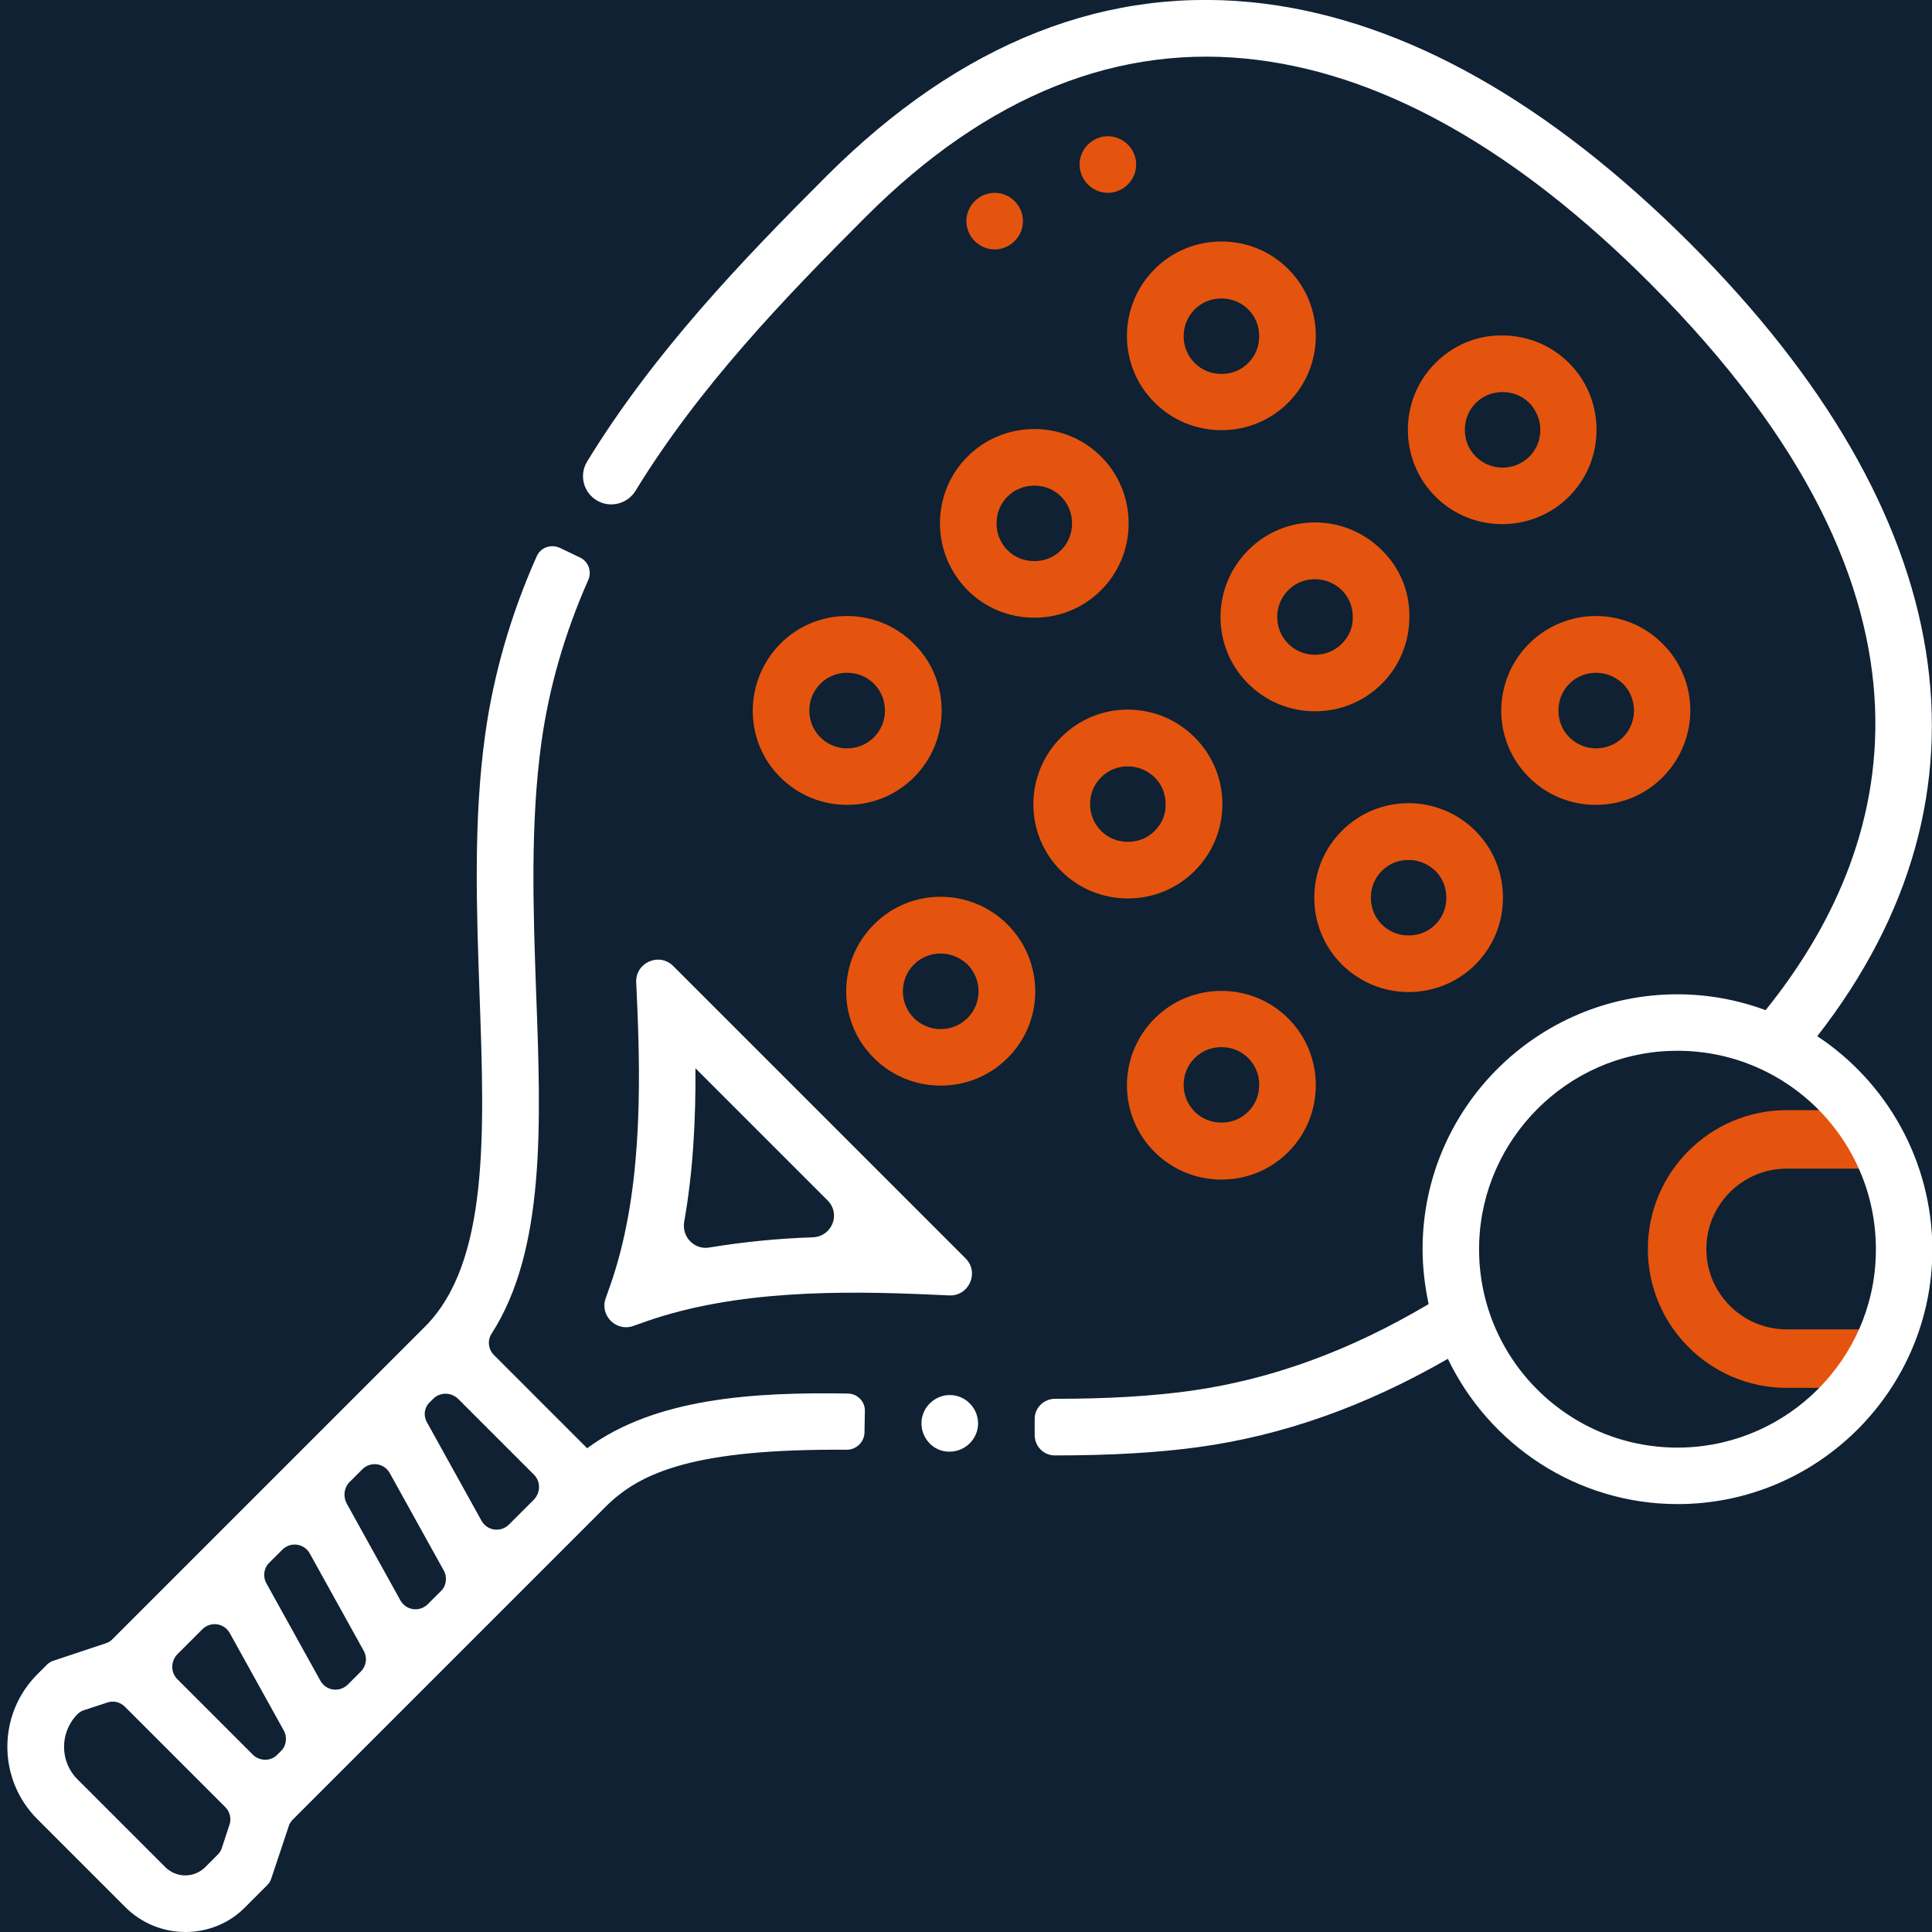
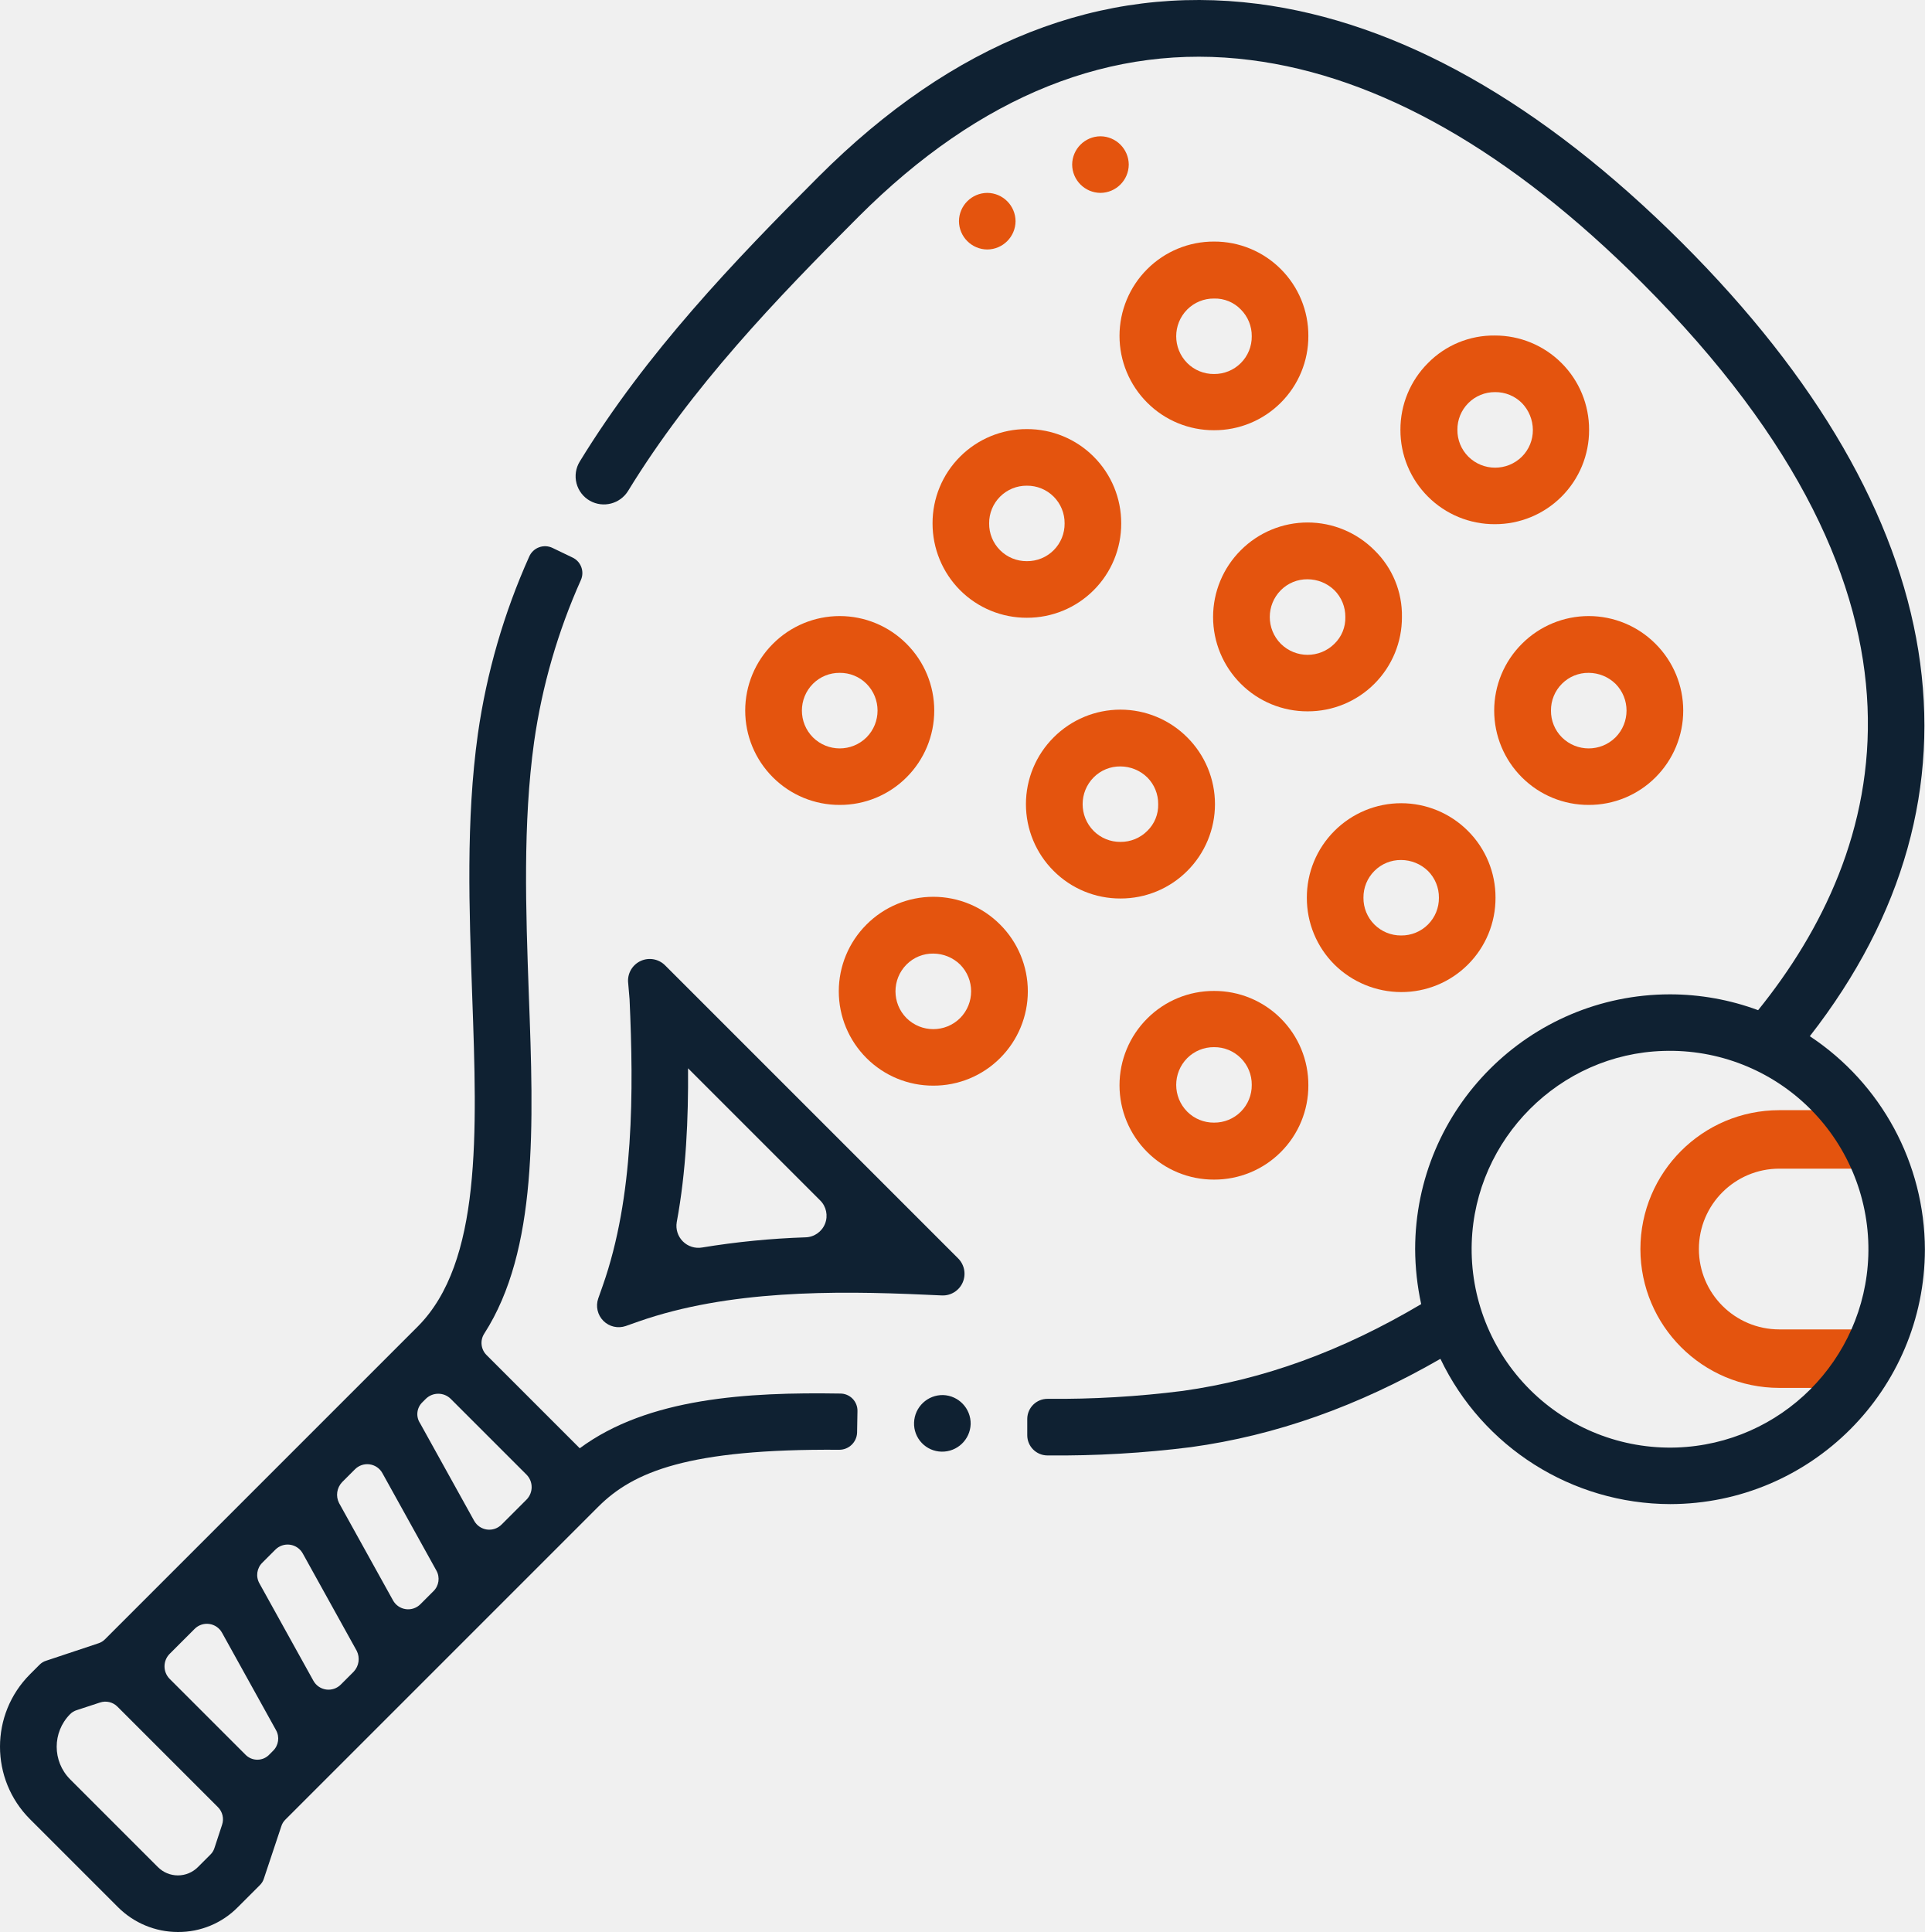
- <svg xmlns="http://www.w3.org/2000/svg" version="1.1" id="Capa_1" x="0px" y="0px" viewBox="0 0 512 512" style="enable-background:new 0 0 512 512;" xml:space="preserve">
-   <style type="text/css">
- 	.st0{fill:#0F2132;}
- 	.st1{fill:#FFFFFF;}
- 	.st2{fill:#E4540E;}
- </style>
-   <rect x="-3.7" y="-7.3" class="st0" width="518.3" height="527" />
-   <path class="st1" d="M168.8,264.8c1.1,24.3,1.2,52.3-7.1,75.9l-1.2,3.4c-1.6,4.5,2.8,8.9,7.3,7.3l3.4-1.2  c23.7-8.3,51.7-8.2,75.9-7.1l4.5,0.2c5.2,0.2,8-6.1,4.3-9.8L178.4,256c-3.7-3.7-10-0.9-9.8,4.3L168.8,264.8z M184.3,283.1l35,35  c3.6,3.6,1.2,9.6-3.9,9.8c-9.1,0.3-18.3,1.2-27.4,2.7c-3.9,0.7-7.3-2.7-6.7-6.7C183.7,310.4,184.4,296.5,184.3,283.1L184.3,283.1z" />
-   <path class="st2" d="M242.2,170.6c-9.8-9.8-25.7-9.8-35.4,0s-9.8,25.7,0,35.4c4.9,4.9,11.3,7.3,17.7,7.3c6.4,0,12.8-2.4,17.7-7.3  C252,196.2,252,180.3,242.2,170.6L242.2,170.6z M231.6,195.4c-3.9,3.9-10.3,3.9-14.2,0c-3.9-3.9-3.9-10.3,0-14.2  c1.9-1.9,4.4-2.9,7.1-2.9c2.7,0,5.2,1,7.1,2.9C235.5,185.1,235.5,191.5,231.6,195.4z" />
-   <path class="st2" d="M256.4,156.4c4.7,4.7,11,7.3,17.7,7.3c6.7,0,13-2.6,17.7-7.3c4.7-4.7,7.3-11,7.3-17.7c0-6.7-2.6-13-7.3-17.7  c0,0,0,0,0,0c-4.7-4.7-11-7.3-17.7-7.3s-13,2.6-17.7,7.3c-4.7,4.7-7.3,11-7.3,17.7C249.1,145.4,251.7,151.6,256.4,156.4L256.4,156.4  z M267,131.6c1.9-1.9,4.4-2.9,7.1-2.9s5.2,1,7.1,2.9v0c1.9,1.9,2.9,4.4,2.9,7.1c0,2.7-1,5.2-2.9,7.1c-1.9,1.9-4.4,2.9-7.1,2.9  c-2.7,0-5.2-1-7.1-2.9c-1.9-1.9-2.9-4.4-2.9-7.1C264.1,136,265.1,133.5,267,131.6z" />
-   <path class="st2" d="M316.6,195.4c-9.8-9.8-25.7-9.8-35.4,0c-9.8,9.8-9.8,25.7,0,35.4c4.7,4.7,11,7.3,17.7,7.3s13-2.6,17.7-7.3  C326.4,221,326.4,205.2,316.6,195.4L316.6,195.4z M306,220.2c-1.9,1.9-4.4,2.9-7.1,2.9s-5.2-1-7.1-2.9c-3.9-3.9-3.9-10.3,0-14.2  c2-2,4.5-2.9,7.1-2.9s5.1,1,7.1,2.9c1.9,1.9,2.9,4.4,2.9,7.1C309,215.8,307.9,218.3,306,220.2L306,220.2z" />
-   <path class="st2" d="M267,245c-9.8-9.8-25.7-9.8-35.4,0c-9.8,9.8-9.8,25.7,0,35.4c4.9,4.9,11.3,7.3,17.7,7.3  c6.4,0,12.8-2.4,17.7-7.3C276.8,270.7,276.8,254.8,267,245L267,245z M256.4,269.8c-3.9,3.9-10.3,3.9-14.2,0s-3.9-10.3,0-14.2  c2-2,4.5-2.9,7.1-2.9s5.1,1,7.1,2.9C260.3,259.5,260.3,265.9,256.4,269.8z" />
-   <path class="st2" d="M373.3,262.9c6.7,0,13-2.6,17.7-7.3c4.7-4.7,7.3-11,7.3-17.7s-2.6-13-7.3-17.7c-9.8-9.8-25.7-9.8-35.4,0  c-4.7,4.7-7.3,11-7.3,17.7s2.6,13,7.3,17.7C360.4,260.3,366.6,262.9,373.3,262.9L373.3,262.9z M366.2,230.8c2-2,4.5-2.9,7.1-2.9  s5.1,1,7.1,2.9c1.9,1.9,2.9,4.4,2.9,7.1s-1,5.2-2.9,7.1c-1.9,1.9-4.4,2.9-7.1,2.9c-2.7,0-5.2-1-7.1-2.9c-1.9-1.9-2.9-4.4-2.9-7.1  S364.3,232.7,366.2,230.8z" />
-   <path class="st2" d="M380.4,96.2c-4.7,4.7-7.3,11-7.3,17.7c0,6.7,2.6,13,7.3,17.7c4.9,4.9,11.3,7.3,17.7,7.3s12.8-2.4,17.7-7.3  c4.7-4.7,7.3-11,7.3-17.7c0-6.7-2.6-13-7.3-17.7c-4.7-4.7-11-7.3-17.7-7.3C391.5,88.8,385.2,91.4,380.4,96.2z M408.2,113.9  c0,2.7-1,5.2-2.9,7.1c-3.9,3.9-10.3,3.9-14.2,0c-1.9-1.9-2.9-4.4-2.9-7.1c0-2.7,1-5.2,2.9-7.1c1.9-1.9,4.4-2.9,7.1-2.9  s5.2,1,7.1,2.9C407.1,108.7,408.2,111.2,408.2,113.9z" />
-   <path class="st2" d="M405.2,170.6c-9.8,9.8-9.8,25.7,0,35.4c4.9,4.9,11.3,7.3,17.7,7.3c6.4,0,12.8-2.4,17.7-7.3  c9.8-9.8,9.8-25.7,0-35.4C430.9,160.8,415,160.8,405.2,170.6L405.2,170.6z M430.1,195.4c-3.9,3.9-10.3,3.9-14.2,0  c-1.9-1.9-2.9-4.4-2.9-7.1s1-5.2,2.9-7.1c2-2,4.5-2.9,7.1-2.9c2.6,0,5.1,1,7.1,2.9C434,185.1,434,191.5,430.1,195.4L430.1,195.4z" />
-   <path class="st2" d="M323.7,312.6c6.7,0,13-2.6,17.7-7.3c4.7-4.7,7.3-11,7.3-17.7s-2.6-13-7.3-17.7c-4.7-4.7-11-7.3-17.7-7.3  s-13,2.6-17.7,7.3c-9.8,9.8-9.8,25.7,0,35.4C310.7,310,317,312.6,323.7,312.6z M316.6,280.4c1.9-1.9,4.4-2.9,7.1-2.9s5.2,1,7.1,2.9  c1.9,1.9,2.9,4.4,2.9,7.1s-1,5.2-2.9,7.1c-1.9,1.9-4.4,2.9-7.1,2.9s-5.2-1-7.1-2.9C312.7,290.7,312.7,284.3,316.6,280.4z" />
-   <path class="st2" d="M306,71.3c-9.8,9.8-9.8,25.7,0,35.4c4.7,4.7,11,7.3,17.7,7.3s13-2.6,17.7-7.3c4.7-4.7,7.3-11,7.3-17.7  c0-6.7-2.6-13-7.3-17.7c-4.7-4.7-11-7.3-17.7-7.3S310.7,66.6,306,71.3L306,71.3z M330.8,82c1.9,1.9,2.9,4.4,2.9,7.1s-1,5.2-2.9,7.1  c-1.9,1.9-4.4,2.9-7.1,2.9s-5.2-1-7.1-2.9c-3.9-3.9-3.9-10.3,0-14.2c1.9-1.9,4.4-2.9,7.1-2.9S328.9,80.1,330.8,82z" />
-   <path class="st2" d="M366.2,145.8c-9.8-9.8-25.7-9.8-35.4,0c-9.8,9.8-9.8,25.7,0,35.4c4.7,4.7,11,7.3,17.7,7.3s13-2.6,17.7-7.3  c4.7-4.7,7.3-11,7.3-17.7C373.6,156.8,371,150.5,366.2,145.8L366.2,145.8z M355.6,170.6c-3.9,3.9-10.3,3.9-14.2,0s-3.9-10.3,0-14.2  c2-2,4.5-2.9,7.1-2.9s5.1,1,7.1,2.9c1.9,1.9,2.9,4.4,2.9,7.1C358.6,166.2,357.5,168.7,355.6,170.6z" />
-   <path class="st1" d="M244.2,377L244.2,377c0.1-4.1,3.6-7.4,7.7-7.3h0c4.1,0.1,7.4,3.6,7.3,7.7v0c-0.1,4.1-3.6,7.4-7.7,7.3h0  C247.4,384.7,244.1,381.2,244.2,377z" />
-   <path class="st1" d="M155.6,383.8l-24.7-24.7c-1.5-1.5-1.8-3.9-0.6-5.7c14.2-22.1,13.1-55.2,11.8-89.9c-0.8-22.3-1.6-45.3,1.4-66.9  c2-14.3,6.1-28.7,12.4-42.9c1-2.3,0-5-2.3-6l-5.2-2.5c-2.4-1.1-5.2-0.1-6.2,2.3c-6.9,15.5-11.4,31.3-13.6,47  c-3.2,22.9-2.3,46.6-1.5,69.5c1.3,36.3,2.5,70.5-14.4,87.5l-82.9,82.9c-0.5,0.5-1.1,0.9-1.8,1.1l-13.8,4.6c-0.7,0.2-1.3,0.6-1.8,1.1  l-2.5,2.5c-10.6,10.6-10.6,27.8,0,38.4l23.3,23.3c4.2,4.2,9.9,6.6,15.9,6.6s11.7-2.3,15.9-6.6l5.8-5.8c0.5-0.5,0.9-1.1,1.1-1.8  l4.6-13.8c0.2-0.7,0.6-1.3,1.1-1.8l82.9-82.9c9.3-9.3,23.9-15.4,63.9-15.1c2.5,0,4.6-2,4.7-4.5l0.1-5.7c0.1-2.6-2-4.7-4.6-4.7  C200.1,368.9,173.7,370.4,155.6,383.8L155.6,383.8z M92.6,392.8l3.4-3.4c2.2-2.2,5.8-1.7,7.3,1l14.3,25.8c1,1.8,0.7,4.1-0.8,5.5  l-3.4,3.4c-2.2,2.2-5.8,1.7-7.3-1l-14.3-25.8C90.9,396.5,91.2,394.2,92.6,392.8z M95.6,443l-3.4,3.4c-2.2,2.2-5.8,1.7-7.3-1  l-14.3-25.8c-1-1.8-0.7-4.1,0.8-5.5l3.4-3.4c2.2-2.2,5.8-1.7,7.3,1l14.3,25.8C97.4,439.3,97.1,441.5,95.6,443z M113.9,371.6l0.9-0.9  c1.8-1.8,4.7-1.8,6.6,0l20.1,20.1c1.8,1.8,1.8,4.7,0,6.6l-6.6,6.6c-2.2,2.2-5.8,1.7-7.3-1l-14.3-25.8  C112.1,375.3,112.4,373,113.9,371.6z M54.4,494.8c-1.4,1.4-3.3,2.2-5.3,2.2c-2,0-3.9-0.8-5.3-2.2l-23.3-23.3  c-4.7-4.7-4.7-12.4,0-17.2h0c0.5-0.5,1.1-0.9,1.8-1.1l6.1-2c1.7-0.6,3.5-0.1,4.7,1.1l26.6,26.6c1.2,1.2,1.7,3.1,1.1,4.7l-2,6.1  c-0.2,0.7-0.6,1.3-1.1,1.8L54.4,494.8z M67,465L47,445c-1.8-1.8-1.8-4.7,0-6.6l6.6-6.6c2.2-2.2,5.8-1.7,7.3,1l14.3,25.8  c1,1.8,0.7,4.1-0.8,5.5l-0.9,0.9C71.8,466.8,68.8,466.8,67,465z" />
-   <path class="st2" d="M293.6,36.1L293.6,36.1c4.1,0,7.5,3.4,7.5,7.5v0c0,4.1-3.4,7.5-7.5,7.5l0,0c-4.1,0-7.5-3.4-7.5-7.5v0  C286.1,39.5,289.5,36.1,293.6,36.1z" />
-   <path class="st2" d="M263.6,51.1L263.6,51.1c4.1,0,7.5,3.4,7.5,7.5v0c0,4.1-3.4,7.5-7.5,7.5l0,0c-4.1,0-7.5-3.4-7.5-7.5v0  C256.1,54.5,259.5,51.1,263.6,51.1z" />
-   <path class="st2" d="M444.6,276.6c-30.1,0-54.4,24.4-54.4,54.4c0-30,24.4-54.3,54.3-54.3c15.8,0,30,6.8,39.9,17.5h-10.9  c-20.3,0-36.8,16.5-36.8,36.8s16.5,36.8,36.8,36.8h10.9c-9.9,10.8-24.2,17.5-39.9,17.5c-30,0-54.3-24.4-54.3-54.3  c0,30.1,24.4,54.4,54.4,54.4c30.1,0,54.4-24.4,54.4-54.4C499,300.9,474.7,276.6,444.6,276.6z M473.5,352.3  c-11.7,0-21.3-9.5-21.3-21.3c0-11.7,9.5-21.3,21.3-21.3h21c2.8,6.5,4.3,13.7,4.3,21.3c0,7.5-1.6,14.7-4.3,21.3H473.5z" />
-   <path class="st1" d="M481.6,274.6L481.6,274.6c49.9-64,38.1-138.4-33.9-210.3C410.4,27.1,372.6,5.8,335.3,1  c-41.5-5.3-80.7,10.1-116.4,45.8c-22.4,22.4-45.6,46.6-63.3,75.5c-2.2,3.6-1,8.3,2.7,10.4h0c3.5,2,8,0.8,10.1-2.6  c16.9-27.6,39.4-51,61.1-72.7c32.2-32.2,67.2-46.2,103.9-41.5c34,4.3,68.9,24.2,103.7,59c84.6,84.6,64.6,150.9,30.8,192.8  c-7.3-2.7-15.2-4.2-23.4-4.2c-37.2,0-67.5,30.3-67.5,67.5c0,5,0.6,9.9,1.6,14.6c-21.1,12.5-41.8,20-63.2,23  c-10.3,1.4-21.8,2.1-35.8,2.1c-3,0-5.4,2.4-5.4,5.3l0,4.3c0,3,2.4,5.4,5.3,5.4h0.1c14.8,0,26.9-0.7,38-2.2  c22.5-3.1,44.2-10.8,66.1-23.4c10.9,22.7,34.1,38.5,60.9,38.5c37.2,0,67.5-30.3,67.5-67.5C512,307.5,499.9,286.7,481.6,274.6z   M446.3,383.6c-30.4,1-55.3-23.9-54.3-54.3c0.9-27.5,23.3-50,50.8-50.8c30.4-1,55.3,23.9,54.3,54.3  C496.3,360.3,473.9,382.7,446.3,383.6z" />
-   <path class="st0" d="M-531.8,264.8c1.1,24.3,1.2,52.3-7.1,75.9l-1.2,3.4c-1.6,4.5,2.8,8.9,7.3,7.3l3.4-1.2  c23.7-8.3,51.7-8.2,75.9-7.1l4.5,0.2c5.2,0.2,8-6.1,4.3-9.8l-77.7-77.7c-3.7-3.7-10-0.9-9.8,4.3L-531.8,264.8z M-516.3,283.1l35,35  c3.6,3.6,1.2,9.6-3.9,9.8c-9.1,0.3-18.3,1.2-27.4,2.7c-3.9,0.7-7.3-2.7-6.7-6.7C-516.8,310.4-516.2,296.5-516.3,283.1L-516.3,283.1z  " />
-   <path class="st2" d="M-458.4,170.6c-9.8-9.8-25.7-9.8-35.4,0c-9.8,9.8-9.8,25.7,0,35.4c4.9,4.9,11.3,7.3,17.7,7.3  c6.4,0,12.8-2.4,17.7-7.3C-448.6,196.2-448.6,180.3-458.4,170.6L-458.4,170.6z M-469,195.4c-3.9,3.9-10.3,3.9-14.2,0  c-3.9-3.9-3.9-10.3,0-14.2c1.9-1.9,4.4-2.9,7.1-2.9c2.7,0,5.2,1,7.1,2.9C-465.1,185.1-465.1,191.5-469,195.4z" />
-   <path class="st2" d="M-444.2,156.4c4.7,4.7,11,7.3,17.7,7.3c6.7,0,13-2.6,17.7-7.3c4.7-4.7,7.3-11,7.3-17.7c0-6.7-2.6-13-7.3-17.7  c0,0,0,0,0,0c-4.7-4.7-11-7.3-17.7-7.3s-13,2.6-17.7,7.3c-4.7,4.7-7.3,11-7.3,17.7C-451.5,145.4-448.9,151.6-444.2,156.4  L-444.2,156.4z M-433.6,131.6c1.9-1.9,4.4-2.9,7.1-2.9s5.2,1,7.1,2.9v0c1.9,1.9,2.9,4.4,2.9,7.1c0,2.7-1,5.2-2.9,7.1  c-1.9,1.9-4.4,2.9-7.1,2.9c-2.7,0-5.2-1-7.1-2.9c-1.9-1.9-2.9-4.4-2.9-7.1C-436.5,136-435.5,133.5-433.6,131.6z" />
-   <path class="st2" d="M-384,195.4c-9.8-9.8-25.7-9.8-35.4,0c-9.8,9.8-9.8,25.7,0,35.4c4.7,4.7,11,7.3,17.7,7.3c6.7,0,13-2.6,17.7-7.3  C-374.2,221-374.2,205.2-384,195.4L-384,195.4z M-394.6,220.2c-1.9,1.9-4.4,2.9-7.1,2.9s-5.2-1-7.1-2.9c-3.9-3.9-3.9-10.3,0-14.2  c2-2,4.5-2.9,7.1-2.9s5.1,1,7.1,2.9c1.9,1.9,2.9,4.4,2.9,7.1C-391.6,215.8-392.7,218.3-394.6,220.2L-394.6,220.2z" />
-   <path class="st2" d="M-433.6,245c-9.8-9.8-25.7-9.8-35.4,0c-9.8,9.8-9.8,25.7,0,35.4c4.9,4.9,11.3,7.3,17.7,7.3  c6.4,0,12.8-2.4,17.7-7.3C-423.8,270.7-423.8,254.8-433.6,245L-433.6,245z M-444.2,269.8c-3.9,3.9-10.3,3.9-14.2,0  c-3.9-3.9-3.9-10.3,0-14.2c2-2,4.5-2.9,7.1-2.9c2.6,0,5.1,1,7.1,2.9C-440.3,259.5-440.3,265.9-444.2,269.8z" />
-   <path class="st2" d="M-327.3,262.9c6.7,0,13-2.6,17.7-7.3c4.7-4.7,7.3-11,7.3-17.7s-2.6-13-7.3-17.7c-9.8-9.8-25.7-9.8-35.4,0  c-4.7,4.7-7.3,11-7.3,17.7s2.6,13,7.3,17.7C-340.2,260.3-333.9,262.9-327.3,262.9L-327.3,262.9z M-334.4,230.8c2-2,4.5-2.9,7.1-2.9  s5.1,1,7.1,2.9c1.9,1.9,2.9,4.4,2.9,7.1s-1,5.2-2.9,7.1c-1.9,1.9-4.4,2.9-7.1,2.9c-2.7,0-5.2-1-7.1-2.9c-1.9-1.9-2.9-4.4-2.9-7.1  S-336.3,232.7-334.4,230.8z" />
-   <path class="st2" d="M-320.2,96.2c-4.7,4.7-7.3,11-7.3,17.7c0,6.7,2.6,13,7.3,17.7c4.9,4.9,11.3,7.3,17.7,7.3s12.8-2.4,17.7-7.3  c4.7-4.7,7.3-11,7.3-17.7c0-6.7-2.6-13-7.3-17.7c-4.7-4.7-11-7.3-17.7-7.3C-309.1,88.8-315.4,91.4-320.2,96.2z M-292.4,113.9  c0,2.7-1,5.2-2.9,7.1c-3.9,3.9-10.3,3.9-14.2,0c-1.9-1.9-2.9-4.4-2.9-7.1c0-2.7,1-5.2,2.9-7.1c1.9-1.9,4.4-2.9,7.1-2.9  s5.2,1,7.1,2.9C-293.5,108.7-292.4,111.2-292.4,113.9z" />
-   <path class="st2" d="M-295.3,170.6c-9.8,9.8-9.8,25.7,0,35.4c4.9,4.9,11.3,7.3,17.7,7.3s12.8-2.4,17.7-7.3c9.8-9.8,9.8-25.7,0-35.4  C-269.7,160.8-285.6,160.8-295.3,170.6L-295.3,170.6z M-270.5,195.4c-3.9,3.9-10.3,3.9-14.2,0c-1.9-1.9-2.9-4.4-2.9-7.1  s1-5.2,2.9-7.1c2-2,4.5-2.9,7.1-2.9c2.6,0,5.1,1,7.1,2.9C-266.6,185.1-266.6,191.5-270.5,195.4L-270.5,195.4z" />
-   <path class="st2" d="M-376.9,312.6c6.7,0,13-2.6,17.7-7.3s7.3-11,7.3-17.7s-2.6-13-7.3-17.7c-4.7-4.7-11-7.3-17.7-7.3  c-6.7,0-13,2.6-17.7,7.3c-9.8,9.8-9.8,25.7,0,35.4C-389.9,310-383.6,312.6-376.9,312.6z M-384,280.4c1.9-1.9,4.4-2.9,7.1-2.9  c2.7,0,5.2,1,7.1,2.9c1.9,1.9,2.9,4.4,2.9,7.1s-1,5.2-2.9,7.1c-1.9,1.9-4.4,2.9-7.1,2.9c-2.7,0-5.2-1-7.1-2.9  C-387.9,290.7-387.9,284.3-384,280.4z" />
-   <path class="st2" d="M-394.6,71.3c-9.8,9.8-9.8,25.7,0,35.4c4.7,4.7,11,7.3,17.7,7.3c6.7,0,13-2.6,17.7-7.3c4.7-4.7,7.3-11,7.3-17.7  c0-6.7-2.6-13-7.3-17.7c-4.7-4.7-11-7.3-17.7-7.3C-383.6,64-389.9,66.6-394.6,71.3L-394.6,71.3z M-369.8,82c1.9,1.9,2.9,4.4,2.9,7.1  s-1,5.2-2.9,7.1c-1.9,1.9-4.4,2.9-7.1,2.9c-2.7,0-5.2-1-7.1-2.9c-3.9-3.9-3.9-10.3,0-14.2c1.9-1.9,4.4-2.9,7.1-2.9  C-374.2,79-371.7,80.1-369.8,82z" />
-   <path class="st2" d="M-334.4,145.8c-9.8-9.8-25.7-9.8-35.4,0c-9.8,9.8-9.8,25.7,0,35.4c4.7,4.7,11,7.3,17.7,7.3  c6.7,0,13-2.6,17.7-7.3c4.7-4.7,7.3-11,7.3-17.7C-327,156.8-329.6,150.5-334.4,145.8L-334.4,145.8z M-345,170.6  c-3.9,3.9-10.3,3.9-14.2,0s-3.9-10.3,0-14.2c2-2,4.5-2.9,7.1-2.9s5.1,1,7.1,2.9c1.9,1.9,2.9,4.4,2.9,7.1  C-342,166.2-343.1,168.7-345,170.6z" />
-   <path class="st0" d="M-456.4,377L-456.4,377c0.1-4.1,3.6-7.4,7.7-7.3h0c4.1,0.1,7.4,3.6,7.3,7.7v0c-0.1,4.1-3.6,7.4-7.7,7.3h0  C-453.2,384.7-456.5,381.2-456.4,377z" />
-   <path class="st0" d="M-545,383.8l-24.7-24.7c-1.5-1.5-1.8-3.9-0.6-5.7c14.2-22.1,13.1-55.2,11.8-89.9c-0.8-22.3-1.6-45.3,1.4-66.9  c2-14.3,6.1-28.7,12.4-42.9c1-2.3,0-5-2.3-6l-5.2-2.5c-2.4-1.1-5.2-0.1-6.2,2.3c-6.9,15.5-11.4,31.3-13.6,47  c-3.2,22.9-2.3,46.6-1.5,69.5c1.3,36.3,2.5,70.5-14.4,87.5l-82.9,82.9c-0.5,0.5-1.1,0.9-1.8,1.1l-13.8,4.6c-0.7,0.2-1.3,0.6-1.8,1.1  l-2.5,2.5c-10.6,10.6-10.6,27.8,0,38.4l23.3,23.3c4.2,4.2,9.9,6.6,15.9,6.6c6,0,11.7-2.3,15.9-6.6l5.8-5.8c0.5-0.5,0.9-1.1,1.1-1.8  l4.6-13.8c0.2-0.7,0.6-1.3,1.1-1.8l82.9-82.9c9.3-9.3,23.9-15.4,63.9-15.1c2.5,0,4.6-2,4.7-4.5l0.1-5.7c0.1-2.6-2-4.7-4.6-4.7  C-500.5,368.9-526.9,370.4-545,383.8L-545,383.8z M-608,392.8l3.4-3.4c2.2-2.2,5.8-1.7,7.3,1l14.3,25.8c1,1.8,0.7,4.1-0.8,5.5  l-3.4,3.4c-2.2,2.2-5.8,1.7-7.3-1l-14.3-25.8C-609.7,396.5-609.4,394.2-608,392.8z M-604.9,443l-3.4,3.4c-2.2,2.2-5.8,1.7-7.3-1  l-14.3-25.8c-1-1.8-0.7-4.1,0.8-5.5l3.4-3.4c2.2-2.2,5.8-1.7,7.3,1l14.3,25.8C-603.2,439.3-603.5,441.5-604.9,443z M-586.7,371.6  l0.9-0.9c1.8-1.8,4.7-1.8,6.6,0l20.1,20.1c1.8,1.8,1.8,4.7,0,6.6l-6.6,6.6c-2.2,2.2-5.8,1.7-7.3-1l-14.3-25.8  C-588.5,375.3-588.2,373-586.7,371.6z M-646.2,494.8c-1.4,1.4-3.3,2.2-5.3,2.2c-2,0-3.9-0.8-5.3-2.2l-23.3-23.3  c-4.7-4.7-4.7-12.4,0-17.2l0,0c0.5-0.5,1.1-0.9,1.8-1.1l6.1-2c1.7-0.6,3.5-0.1,4.7,1.1l26.6,26.6c1.2,1.2,1.7,3.1,1.1,4.7l-2,6.1  c-0.2,0.7-0.6,1.3-1.1,1.8L-646.2,494.8z M-633.6,465l-20.1-20.1c-1.8-1.8-1.8-4.7,0-6.6l6.6-6.6c2.2-2.2,5.8-1.7,7.3,1l14.3,25.8  c1,1.8,0.7,4.1-0.8,5.5l-0.9,0.9C-628.8,466.8-631.8,466.8-633.6,465z" />
-   <path class="st2" d="M-407,36.1L-407,36.1c4.1,0,7.5,3.4,7.5,7.5v0c0,4.1-3.4,7.5-7.5,7.5h0c-4.1,0-7.5-3.4-7.5-7.5v0  C-414.5,39.5-411.1,36.1-407,36.1z" />
-   <path class="st2" d="M-437,51.1L-437,51.1c4.1,0,7.5,3.4,7.5,7.5v0c0,4.1-3.4,7.5-7.5,7.5l0,0c-4.1,0-7.5-3.4-7.5-7.5v0  C-444.5,54.5-441.1,51.1-437,51.1z" />
-   <path class="st2" d="M-256,276.6c-30.1,0-54.4,24.4-54.4,54.4c0-30,24.4-54.3,54.3-54.3c15.8,0,30,6.8,39.9,17.5h-10.9  c-20.3,0-36.8,16.5-36.8,36.8s16.5,36.8,36.8,36.8h10.9c-9.9,10.8-24.2,17.5-39.9,17.5c-30,0-54.3-24.4-54.3-54.3  c0,30.1,24.4,54.4,54.4,54.4c30.1,0,54.4-24.4,54.4-54.4C-201.6,300.9-225.9,276.6-256,276.6z M-227.1,352.3  c-11.7,0-21.3-9.5-21.3-21.3c0-11.7,9.5-21.3,21.3-21.3h21c2.8,6.5,4.3,13.7,4.3,21.3c0,7.5-1.6,14.7-4.3,21.3H-227.1z" />
-   <path class="st0" d="M-219,274.6L-219,274.6c49.9-64,38.1-138.4-33.9-210.3C-290.2,27.1-328,5.8-365.3,1  c-41.5-5.3-80.7,10.1-116.4,45.8c-22.4,22.4-45.6,46.6-63.3,75.5c-2.2,3.6-1,8.3,2.7,10.4l0,0c3.5,2,8,0.8,10.1-2.6  c16.9-27.6,39.4-51,61.1-72.7c32.2-32.2,67.2-46.2,103.9-41.5c34,4.3,68.9,24.2,103.7,59c84.6,84.6,64.6,150.9,30.8,192.8  c-7.3-2.7-15.2-4.2-23.4-4.2c-37.2,0-67.5,30.3-67.5,67.5c0,5,0.6,9.9,1.6,14.6c-21.1,12.5-41.8,20-63.2,23  c-10.3,1.4-21.8,2.1-35.8,2.1c-3,0-5.4,2.4-5.4,5.3l0,4.3c0,3,2.4,5.4,5.3,5.4h0.1c14.8,0,26.9-0.7,38-2.2  c22.5-3.1,44.2-10.8,66.1-23.4c10.9,22.7,34.1,38.5,60.9,38.5c37.2,0,67.5-30.3,67.5-67.5C-188.6,307.5-200.7,286.7-219,274.6z   M-254.3,383.6c-30.4,1-55.3-23.9-54.3-54.3c0.9-27.5,23.3-50,50.8-50.8c30.4-1,55.3,23.9,54.3,54.3  C-204.3,360.3-226.7,382.7-254.3,383.6z" />
+ <svg xmlns="http://www.w3.org/2000/svg" width="510.15" height="512.019" viewBox="0 0 510.15 512.019">
+   <g id="Paddle_Tennis" data-name="Paddle Tennis" transform="translate(1580 -1889.281)">
+     <path id="Path_38" data-name="Path 38" d="M-531.8,264.8c1.1,24.3,1.2,52.3-7.1,75.9l-1.2,3.4a5.736,5.736,0,0,0,7.3,7.3l3.4-1.2c23.7-8.3,51.7-8.2,75.9-7.1l4.5.2a5.751,5.751,0,0,0,4.3-9.8l-77.7-77.7a5.751,5.751,0,0,0-9.8,4.3Zm15.5,18.3,35,35a5.721,5.721,0,0,1-3.9,9.8,211.809,211.809,0,0,0-27.4,2.7,5.82,5.82,0,0,1-6.7-6.7c2.5-13.5,3.1-27.4,3-40.8Z" transform="translate(-881.35 1889.3)" fill="#0f2132" />
+     <path id="Path_39" data-name="Path 39" d="M-458.4,170.6a24.987,24.987,0,0,0-35.4,0,24.987,24.987,0,0,0,0,35.4,24.9,24.9,0,0,0,17.7,7.3,24.9,24.9,0,0,0,17.7-7.3,24.987,24.987,0,0,0,0-35.4ZM-469,195.4a10.08,10.08,0,0,1-14.2,0,10.08,10.08,0,0,1,0-14.2,9.9,9.9,0,0,1,7.1-2.9,9.9,9.9,0,0,1,7.1,2.9A10.08,10.08,0,0,1-469,195.4Z" transform="translate(-881.35 1889.3)" fill="#e4540e" />
+     <path id="Path_40" data-name="Path 40" d="M-444.2,156.4a24.882,24.882,0,0,0,17.7,7.3,24.882,24.882,0,0,0,17.7-7.3,24.882,24.882,0,0,0,7.3-17.7,24.882,24.882,0,0,0-7.3-17.7h0a24.882,24.882,0,0,0-17.7-7.3,24.882,24.882,0,0,0-17.7,7.3,24.882,24.882,0,0,0-7.3,17.7,25.055,25.055,0,0,0,7.3,17.7Zm10.6-24.8a9.9,9.9,0,0,1,7.1-2.9,9.9,9.9,0,0,1,7.1,2.9h0a9.9,9.9,0,0,1,2.9,7.1,9.9,9.9,0,0,1-2.9,7.1,9.9,9.9,0,0,1-7.1,2.9,9.9,9.9,0,0,1-7.1-2.9,9.9,9.9,0,0,1-2.9-7.1A9.9,9.9,0,0,1-433.6,131.6Z" transform="translate(-881.35 1889.3)" fill="#e4540e" />
+     <path id="Path_41" data-name="Path 41" d="M-384,195.4a24.987,24.987,0,0,0-35.4,0,24.987,24.987,0,0,0,0,35.4,24.882,24.882,0,0,0,17.7,7.3,24.882,24.882,0,0,0,17.7-7.3,24.987,24.987,0,0,0,0-35.4Zm-10.6,24.8a9.9,9.9,0,0,1-7.1,2.9,9.9,9.9,0,0,1-7.1-2.9,10.08,10.08,0,0,1,0-14.2,9.82,9.82,0,0,1,7.1-2.9,10.243,10.243,0,0,1,7.1,2.9,9.9,9.9,0,0,1,2.9,7.1,9.506,9.506,0,0,1-2.9,7.1Z" transform="translate(-881.35 1889.3)" fill="#e4540e" />
+     <path id="Path_42" data-name="Path 42" d="M-433.6,245a24.987,24.987,0,0,0-35.4,0,24.987,24.987,0,0,0,0,35.4,24.9,24.9,0,0,0,17.7,7.3,24.9,24.9,0,0,0,17.7-7.3,24.987,24.987,0,0,0,0-35.4Zm-10.6,24.8a10.08,10.08,0,0,1-14.2,0,10.08,10.08,0,0,1,0-14.2,9.82,9.82,0,0,1,7.1-2.9,10.243,10.243,0,0,1,7.1,2.9A10.08,10.08,0,0,1-444.2,269.8Z" transform="translate(-881.35 1889.3)" fill="#e4540e" />
+     <path id="Path_43" data-name="Path 43" d="M-327.3,262.9a24.882,24.882,0,0,0,17.7-7.3,24.882,24.882,0,0,0,7.3-17.7,24.882,24.882,0,0,0-7.3-17.7,24.987,24.987,0,0,0-35.4,0,24.882,24.882,0,0,0-7.3,17.7,24.882,24.882,0,0,0,7.3,17.7,25.229,25.229,0,0,0,17.7,7.3Zm-7.1-32.1a9.82,9.82,0,0,1,7.1-2.9,10.243,10.243,0,0,1,7.1,2.9,9.9,9.9,0,0,1,2.9,7.1,9.9,9.9,0,0,1-2.9,7.1,9.9,9.9,0,0,1-7.1,2.9,9.9,9.9,0,0,1-7.1-2.9,9.9,9.9,0,0,1-2.9-7.1A9.9,9.9,0,0,1-334.4,230.8Z" transform="translate(-881.35 1889.3)" fill="#e4540e" />
+     <path id="Path_44" data-name="Path 44" d="M-320.2,96.2a24.882,24.882,0,0,0-7.3,17.7,24.882,24.882,0,0,0,7.3,17.7,24.9,24.9,0,0,0,17.7,7.3,24.9,24.9,0,0,0,17.7-7.3,24.882,24.882,0,0,0,7.3-17.7,24.882,24.882,0,0,0-7.3-17.7,24.882,24.882,0,0,0-17.7-7.3A24.4,24.4,0,0,0-320.2,96.2Zm27.8,17.7a9.9,9.9,0,0,1-2.9,7.1,10.08,10.08,0,0,1-14.2,0,9.9,9.9,0,0,1-2.9-7.1,9.9,9.9,0,0,1,2.9-7.1,9.9,9.9,0,0,1,7.1-2.9,9.9,9.9,0,0,1,7.1,2.9A10.327,10.327,0,0,1-292.4,113.9Z" transform="translate(-881.35 1889.3)" fill="#e4540e" />
+     <path id="Path_45" data-name="Path 45" d="M-295.3,170.6a24.987,24.987,0,0,0,0,35.4,24.9,24.9,0,0,0,17.7,7.3,24.9,24.9,0,0,0,17.7-7.3,24.987,24.987,0,0,0,0-35.4,24.987,24.987,0,0,0-35.4,0Zm24.8,24.8a10.08,10.08,0,0,1-14.2,0,9.9,9.9,0,0,1-2.9-7.1,9.9,9.9,0,0,1,2.9-7.1,9.82,9.82,0,0,1,7.1-2.9,10.243,10.243,0,0,1,7.1,2.9,10.08,10.08,0,0,1,0,14.2Z" transform="translate(-881.35 1889.3)" fill="#e4540e" />
+     <path id="Path_46" data-name="Path 46" d="M-376.9,312.6a24.882,24.882,0,0,0,17.7-7.3,24.882,24.882,0,0,0,7.3-17.7,24.882,24.882,0,0,0-7.3-17.7,24.882,24.882,0,0,0-17.7-7.3,24.882,24.882,0,0,0-17.7,7.3,24.987,24.987,0,0,0,0,35.4A24.882,24.882,0,0,0-376.9,312.6Zm-7.1-32.2a9.9,9.9,0,0,1,7.1-2.9,9.9,9.9,0,0,1,7.1,2.9,9.9,9.9,0,0,1,2.9,7.1,9.9,9.9,0,0,1-2.9,7.1,9.9,9.9,0,0,1-7.1,2.9,9.9,9.9,0,0,1-7.1-2.9A10.08,10.08,0,0,1-384,280.4Z" transform="translate(-881.35 1889.3)" fill="#e4540e" />
+     <path id="Path_47" data-name="Path 47" d="M-394.6,71.3a24.987,24.987,0,0,0,0,35.4,24.882,24.882,0,0,0,17.7,7.3,24.882,24.882,0,0,0,17.7-7.3A24.882,24.882,0,0,0-351.9,89a24.882,24.882,0,0,0-7.3-17.7A24.882,24.882,0,0,0-376.9,64a24.882,24.882,0,0,0-17.7,7.3ZM-369.8,82a9.9,9.9,0,0,1,2.9,7.1,9.9,9.9,0,0,1-2.9,7.1,9.9,9.9,0,0,1-7.1,2.9,9.9,9.9,0,0,1-7.1-2.9A10.08,10.08,0,0,1-384,82a9.9,9.9,0,0,1,7.1-2.9A9.506,9.506,0,0,1-369.8,82Z" transform="translate(-881.35 1889.3)" fill="#e4540e" />
+     <path id="Path_48" data-name="Path 48" d="M-334.4,145.8a24.987,24.987,0,0,0-35.4,0,24.987,24.987,0,0,0,0,35.4,24.882,24.882,0,0,0,17.7,7.3,24.882,24.882,0,0,0,17.7-7.3,24.882,24.882,0,0,0,7.3-17.7,24.081,24.081,0,0,0-7.3-17.7ZM-345,170.6a10.08,10.08,0,0,1-14.2,0,10.08,10.08,0,0,1,0-14.2,9.82,9.82,0,0,1,7.1-2.9,10.243,10.243,0,0,1,7.1,2.9,9.9,9.9,0,0,1,2.9,7.1A9.506,9.506,0,0,1-345,170.6Z" transform="translate(-881.35 1889.3)" fill="#e4540e" />
+     <path id="Path_49" data-name="Path 49" d="M-456.4,377h0a7.558,7.558,0,0,1,7.7-7.3h0a7.558,7.558,0,0,1,7.3,7.7h0a7.558,7.558,0,0,1-7.7,7.3h0A7.433,7.433,0,0,1-456.4,377Z" transform="translate(-881.35 1889.3)" fill="#0f2132" />
+     <path id="Path_50" data-name="Path 50" d="M-545,383.8l-24.7-24.7a4.54,4.54,0,0,1-.6-5.7c14.2-22.1,13.1-55.2,11.8-89.9-.8-22.3-1.6-45.3,1.4-66.9a160.565,160.565,0,0,1,12.4-42.9,4.546,4.546,0,0,0-2.3-6l-5.2-2.5a4.574,4.574,0,0,0-6.2,2.3,175.4,175.4,0,0,0-13.6,47c-3.2,22.9-2.3,46.6-1.5,69.5,1.3,36.3,2.5,70.5-14.4,87.5l-82.9,82.9a4.185,4.185,0,0,1-1.8,1.1l-13.8,4.6a4.185,4.185,0,0,0-1.8,1.1l-2.5,2.5a27.16,27.16,0,0,0,0,38.4l23.3,23.3a22.478,22.478,0,0,0,15.9,6.6,22.067,22.067,0,0,0,15.9-6.6l5.8-5.8a4.184,4.184,0,0,0,1.1-1.8l4.6-13.8a4.185,4.185,0,0,1,1.1-1.8l82.9-82.9c9.3-9.3,23.9-15.4,63.9-15.1a4.722,4.722,0,0,0,4.7-4.5l.1-5.7a4.549,4.549,0,0,0-4.6-4.7c-24.5-.4-50.9,1.1-69,14.5Zm-63,9,3.4-3.4a4.584,4.584,0,0,1,7.3,1l14.3,25.8a4.542,4.542,0,0,1-.8,5.5l-3.4,3.4a4.584,4.584,0,0,1-7.3-1l-14.3-25.8A4.85,4.85,0,0,1-608,392.8Zm3.1,50.2-3.4,3.4a4.584,4.584,0,0,1-7.3-1l-14.3-25.8a4.542,4.542,0,0,1,.8-5.5l3.4-3.4a4.584,4.584,0,0,1,7.3,1l14.3,25.8A4.874,4.874,0,0,1-604.9,443Zm18.2-71.4.9-.9a4.708,4.708,0,0,1,6.6,0l20.1,20.1a4.708,4.708,0,0,1,0,6.6l-6.6,6.6a4.584,4.584,0,0,1-7.3-1l-14.3-25.8A4.373,4.373,0,0,1-586.7,371.6Zm-59.5,123.2a7.493,7.493,0,0,1-5.3,2.2,7.492,7.492,0,0,1-5.3-2.2l-23.3-23.3a12.253,12.253,0,0,1,0-17.2h0a4.185,4.185,0,0,1,1.8-1.1l6.1-2a4.51,4.51,0,0,1,4.7,1.1l26.6,26.6a4.558,4.558,0,0,1,1.1,4.7l-2,6.1a4.185,4.185,0,0,1-1.1,1.8Zm12.6-29.8-20.1-20.1a4.708,4.708,0,0,1,0-6.6l6.6-6.6a4.584,4.584,0,0,1,7.3,1l14.3,25.8a4.542,4.542,0,0,1-.8,5.5l-.9.9A4.382,4.382,0,0,1-633.6,465Z" transform="translate(-881.35 1889.3)" fill="#0f2132" />
+     <path id="Path_51" data-name="Path 51" d="M-407,36.1h0a7.555,7.555,0,0,1,7.5,7.5h0a7.555,7.555,0,0,1-7.5,7.5h0a7.555,7.555,0,0,1-7.5-7.5h0A7.555,7.555,0,0,1-407,36.1Z" transform="translate(-881.35 1889.3)" fill="#e4540e" />
+     <path id="Path_52" data-name="Path 52" d="M-437,51.1h0a7.555,7.555,0,0,1,7.5,7.5h0a7.555,7.555,0,0,1-7.5,7.5h0a7.555,7.555,0,0,1-7.5-7.5h0A7.555,7.555,0,0,1-437,51.1Z" transform="translate(-881.35 1889.3)" fill="#e4540e" />
+     <path id="Path_53" data-name="Path 53" d="M-256,276.6A54.393,54.393,0,0,0-310.4,331a54.35,54.35,0,0,1,54.3-54.3,54.263,54.263,0,0,1,39.9,17.5h-10.9A36.831,36.831,0,0,0-263.9,331a36.831,36.831,0,0,0,36.8,36.8h10.9a54.058,54.058,0,0,1-39.9,17.5A54.35,54.35,0,0,1-310.4,331,54.393,54.393,0,0,0-256,385.4,54.393,54.393,0,0,0-201.6,331,54.329,54.329,0,0,0-256,276.6Zm28.9,75.7A21.317,21.317,0,0,1-248.4,331a21.317,21.317,0,0,1,21.3-21.3h21a53.67,53.67,0,0,1,4.3,21.3,56.242,56.242,0,0,1-4.3,21.3Z" transform="translate(-881.35 1889.3)" fill="#e4540e" />
+     <path id="Path_54" data-name="Path 54" d="M-219,274.6h0c49.9-64,38.1-138.4-33.9-210.3C-290.2,27.1-328,5.8-365.3,1-406.8-4.3-446,11.1-481.7,46.8c-22.4,22.4-45.6,46.6-63.3,75.5a7.463,7.463,0,0,0,2.7,10.4h0a7.545,7.545,0,0,0,10.1-2.6c16.9-27.6,39.4-51,61.1-72.7,32.2-32.2,67.2-46.2,103.9-41.5,34,4.3,68.9,24.2,103.7,59,84.6,84.6,64.6,150.9,30.8,192.8a67.408,67.408,0,0,0-23.4-4.2A67.6,67.6,0,0,0-323.6,331a70.221,70.221,0,0,0,1.6,14.6c-21.1,12.5-41.8,20-63.2,23a264.351,264.351,0,0,1-35.8,2.1,5.357,5.357,0,0,0-5.4,5.3v4.3a5.357,5.357,0,0,0,5.3,5.4h.1a281.1,281.1,0,0,0,38-2.2c22.5-3.1,44.2-10.8,66.1-23.4A67.685,67.685,0,0,0-256,398.6a67.6,67.6,0,0,0,67.5-67.5A67.99,67.99,0,0,0-219,274.6Zm-35.3,109a52.592,52.592,0,0,1-54.3-54.3c.9-27.5,23.3-50,50.8-50.8a52.592,52.592,0,0,1,54.3,54.3A52.643,52.643,0,0,1-254.3,383.6Z" transform="translate(-881.35 1889.3)" fill="#0f2132" />
+   </g>
</svg>
